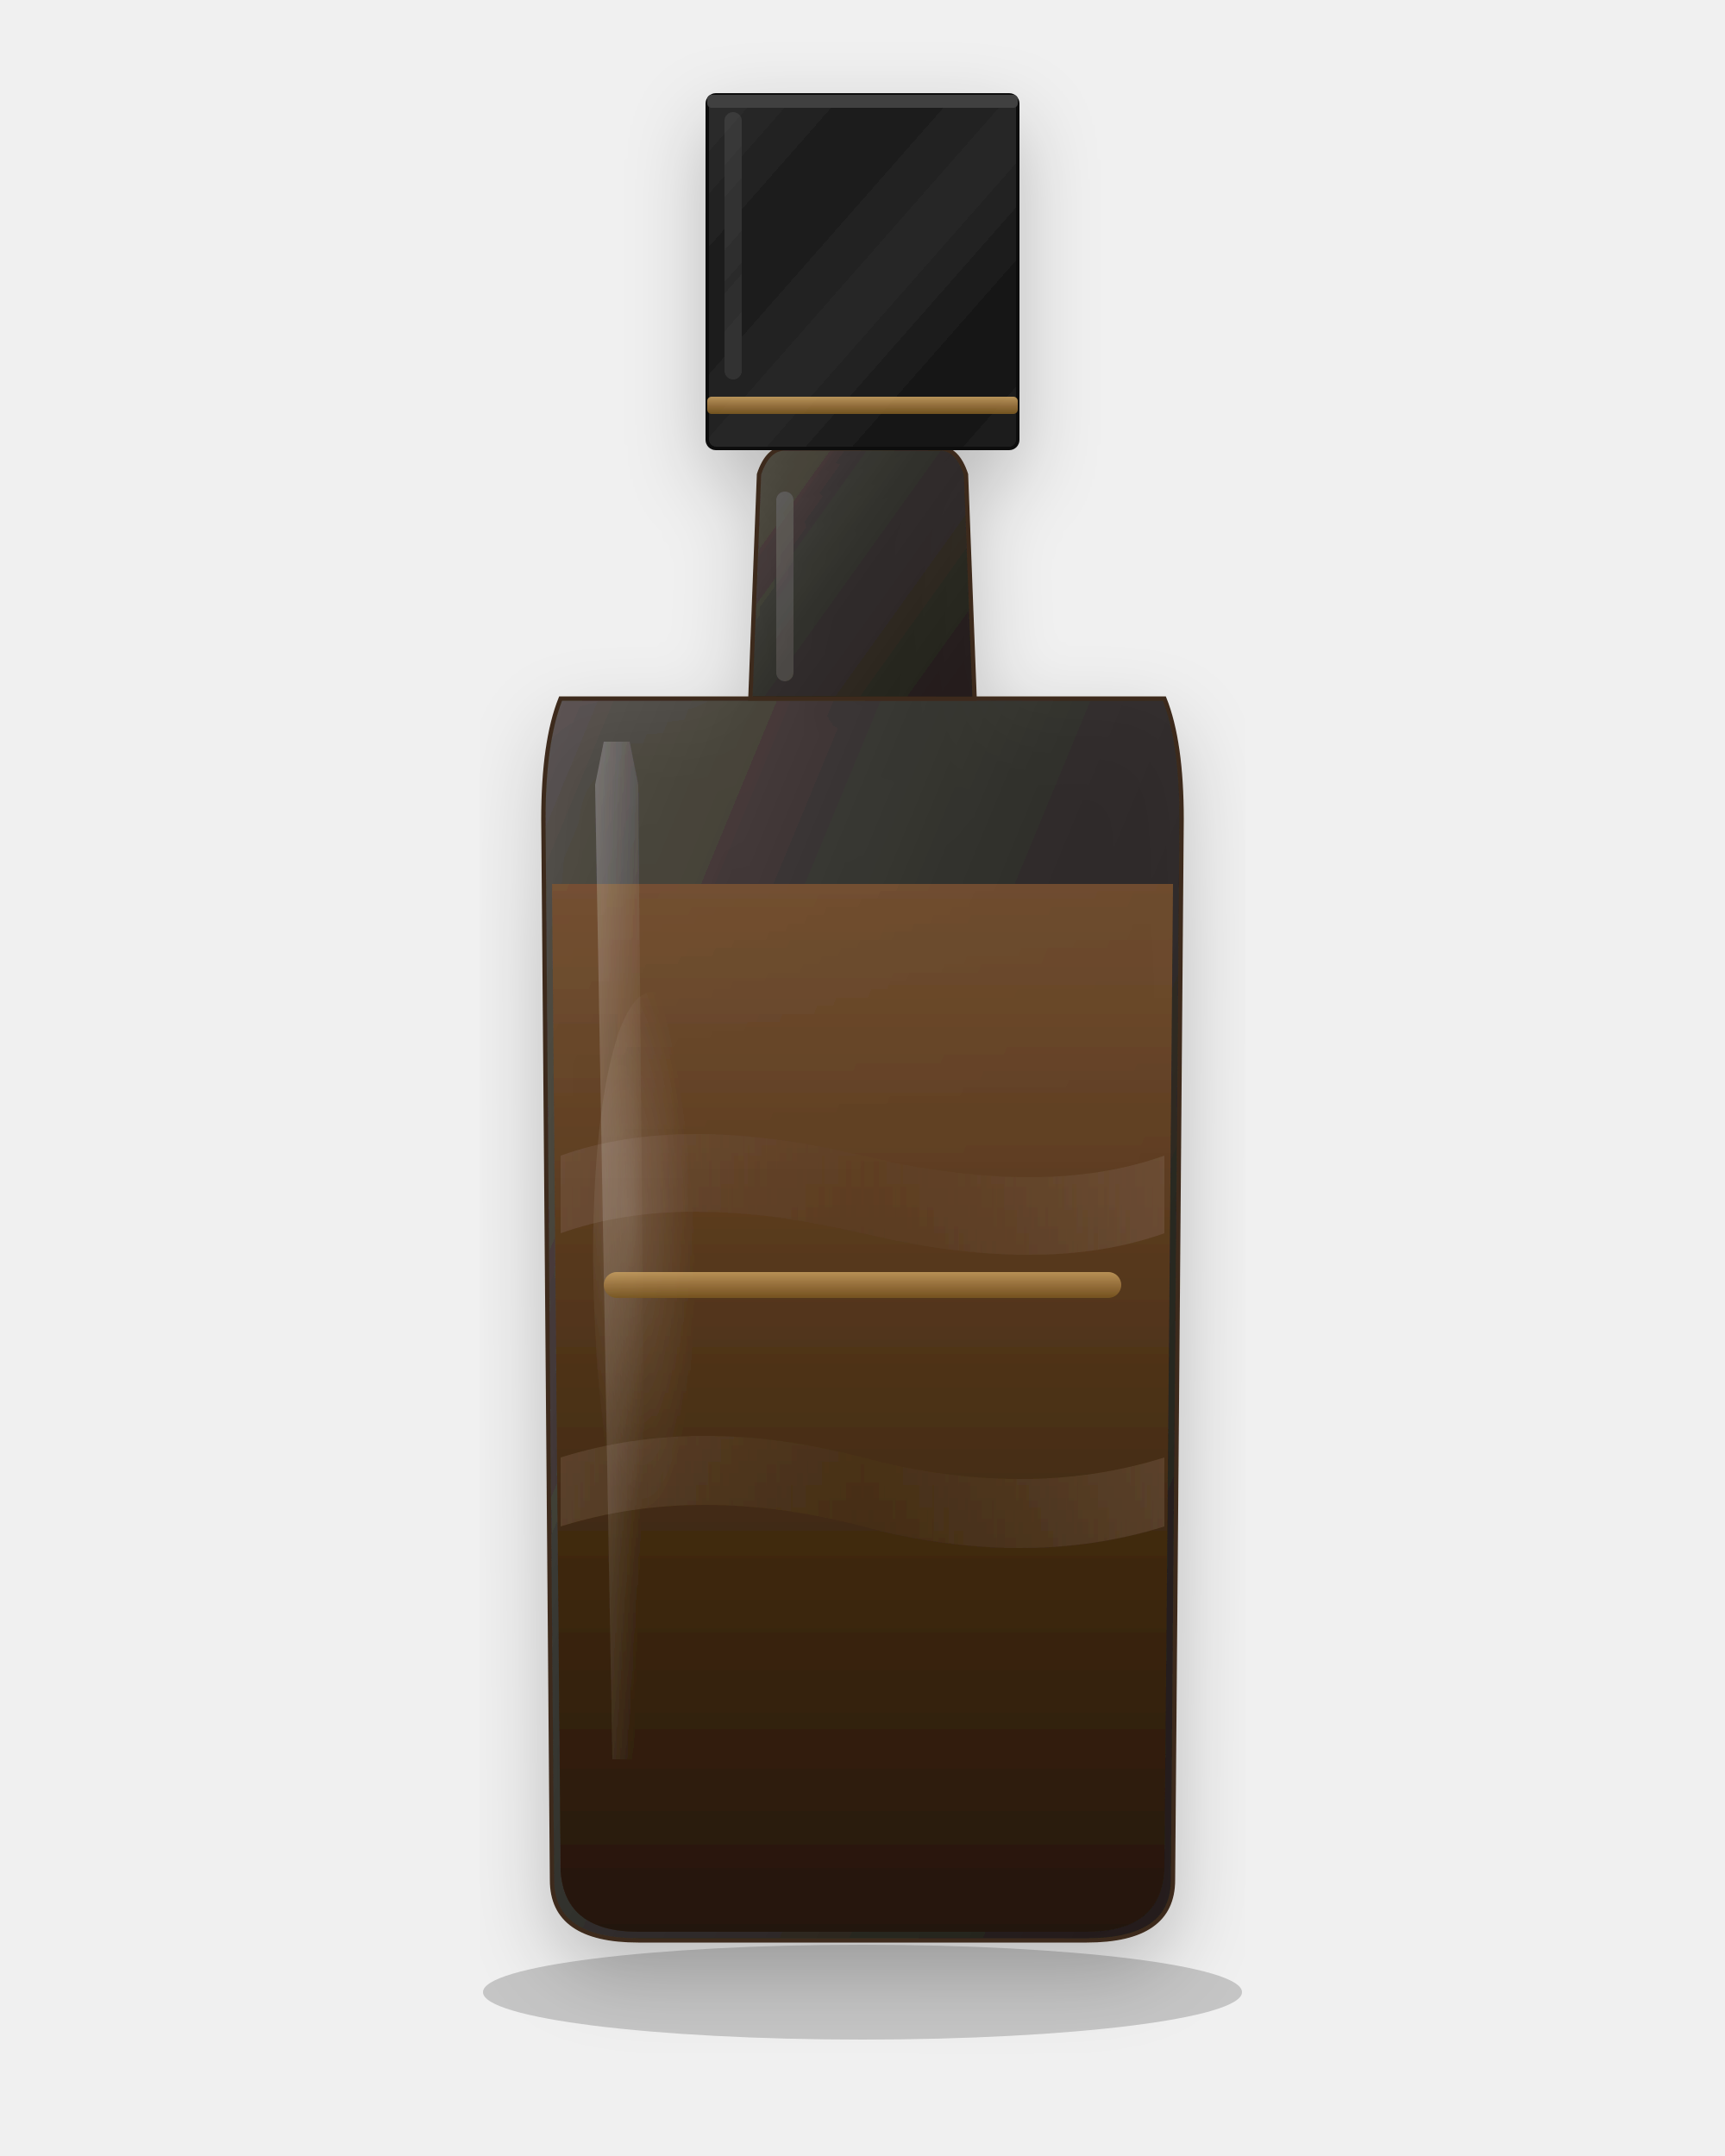
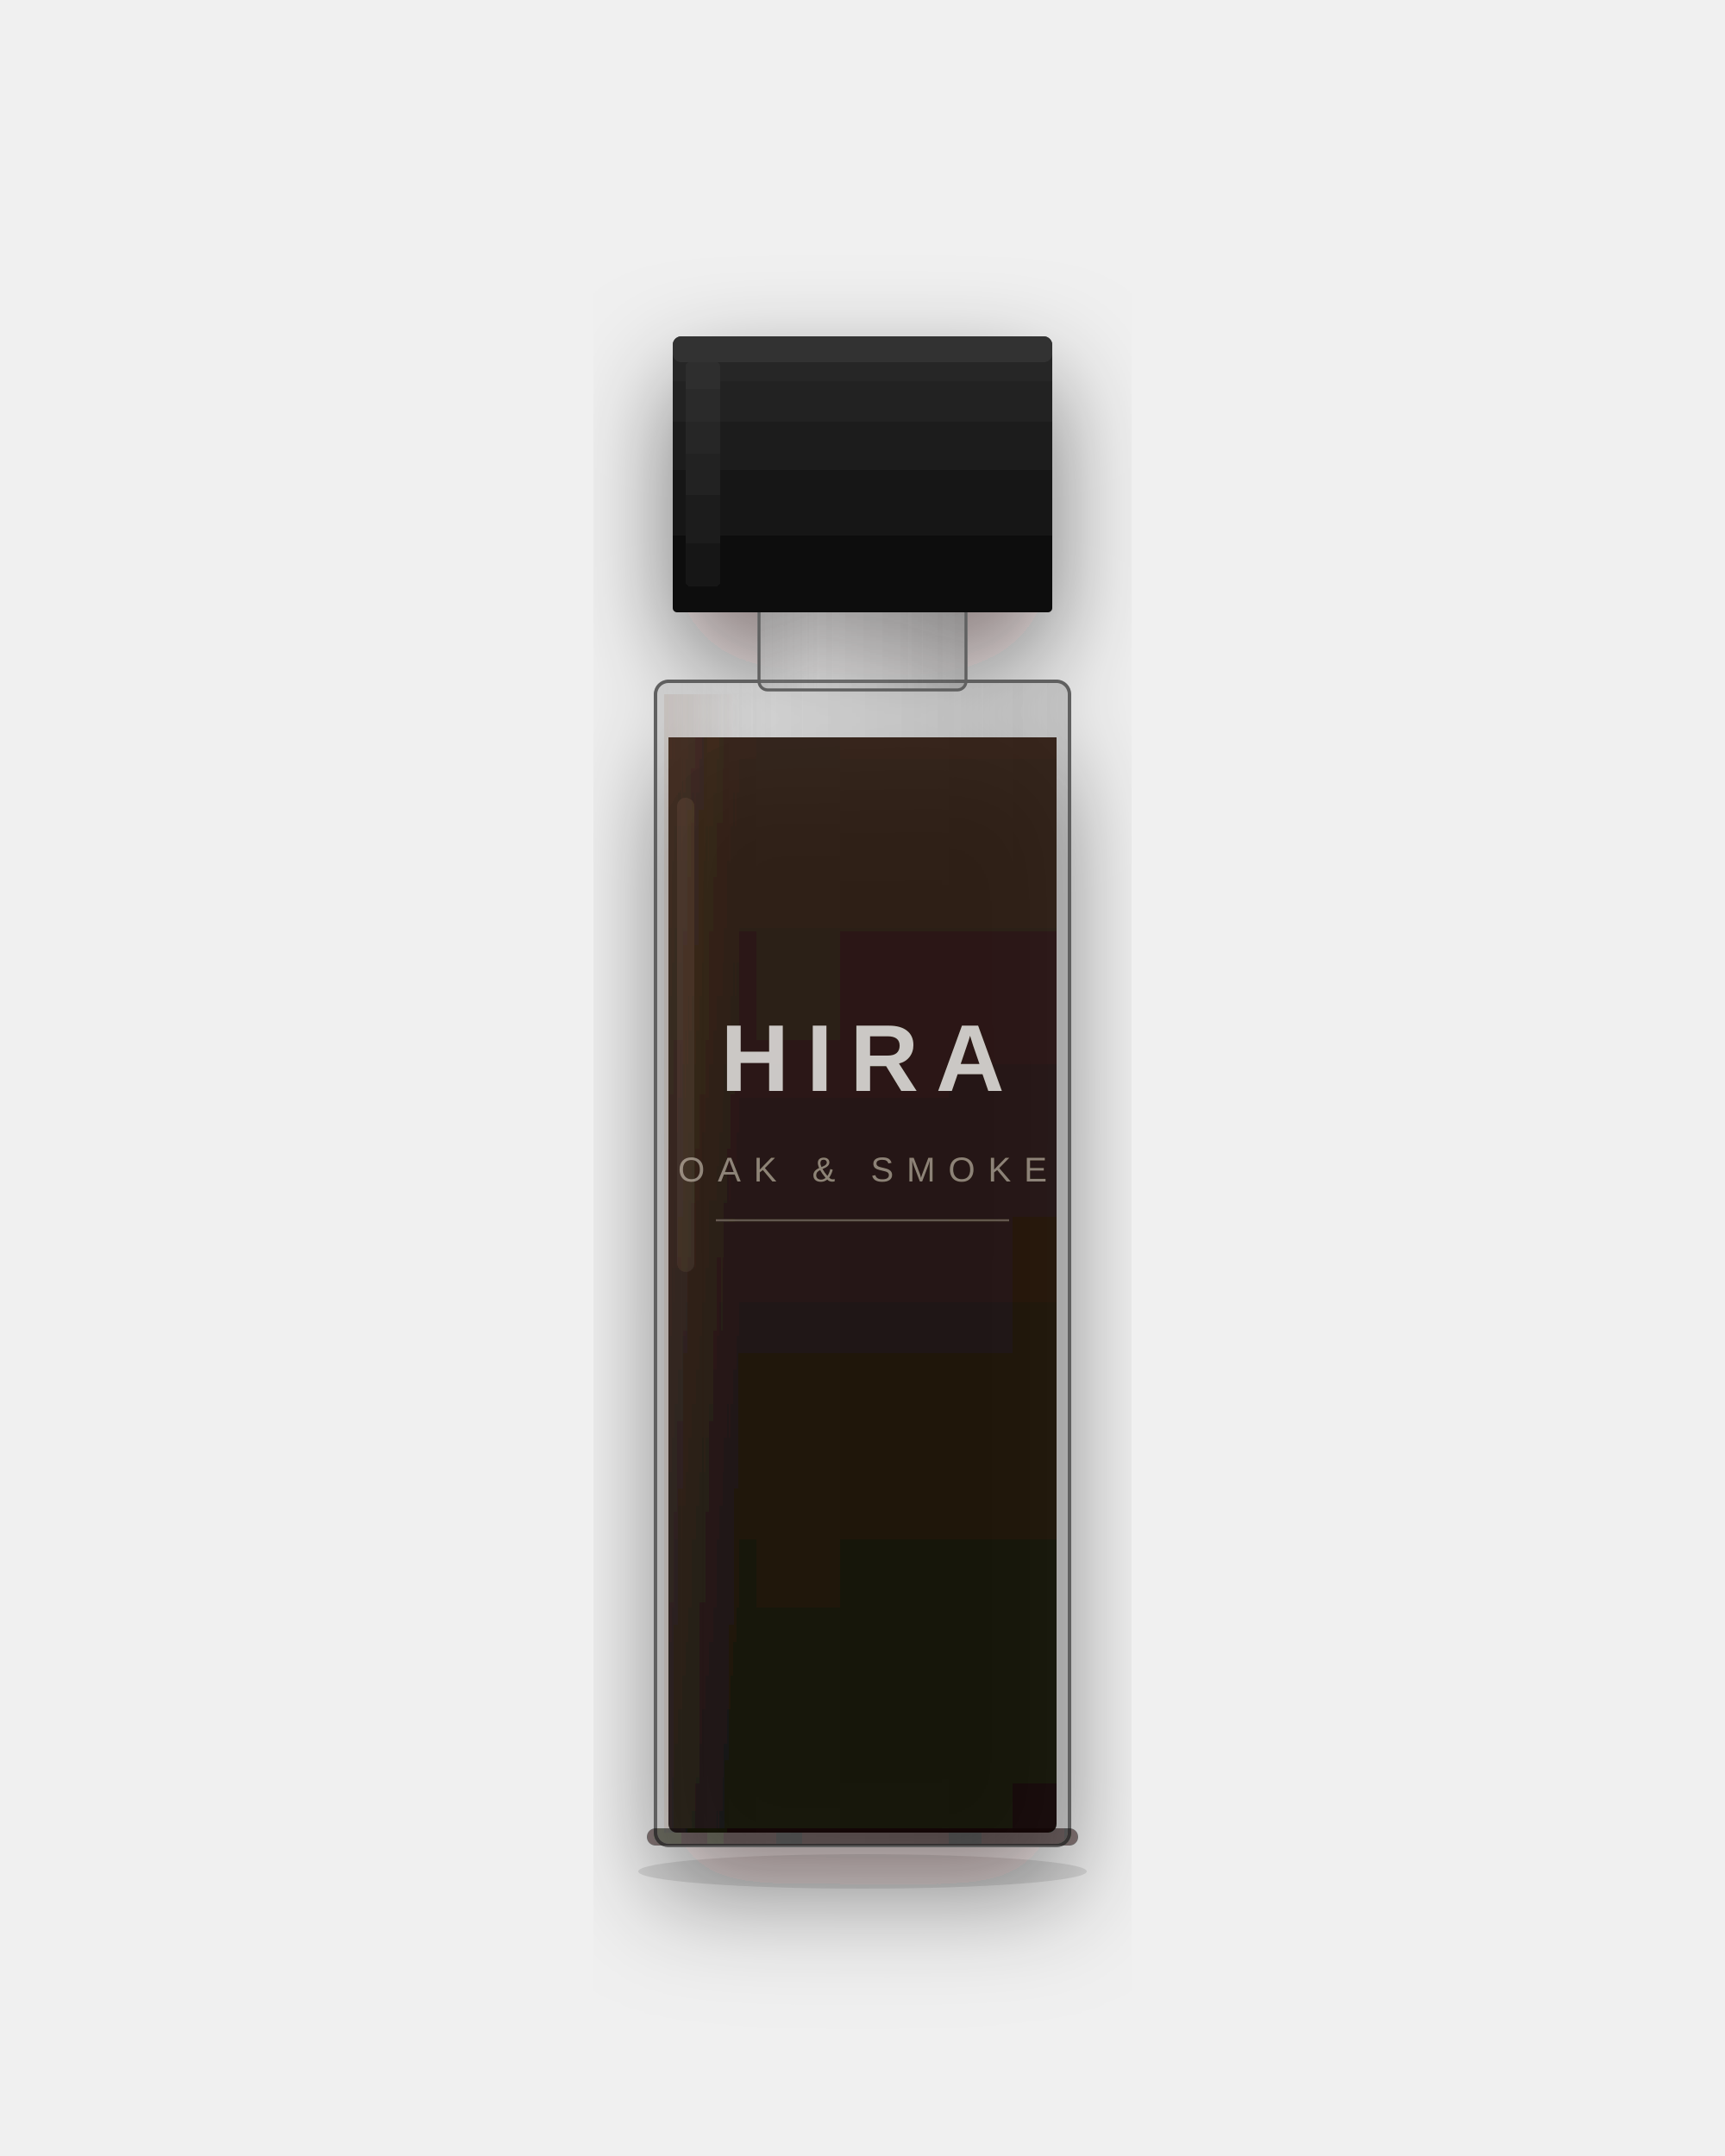
- <svg xmlns="http://www.w3.org/2000/svg" viewBox="0 0 400 500" fill="none">
+ <svg xmlns="http://www.w3.org/2000/svg" viewBox="0 0 400 500" width="400" height="500">
  <defs>
-     <linearGradient id="glassGrad" x1="0" y1="0" x2="1" y2="0.8">
-       <stop offset="0%" stop-color="#2a2420" stop-opacity="0.75" />
-       <stop offset="50%" stop-color="#1e1a16" stop-opacity="0.88" />
-       <stop offset="100%" stop-color="#150f0b" stop-opacity="0.92" />
+     <linearGradient id="os-glass" x1="0" y1="0" x2="1" y2="0">
+       <stop offset="0%" stop-color="#808080" stop-opacity="0.22" />
+       <stop offset="30%" stop-color="#b0b0b0" stop-opacity="0.12" />
+       <stop offset="68%" stop-color="#808080" stop-opacity="0.17" />
+       <stop offset="100%" stop-color="#606060" stop-opacity="0.26" />
    </linearGradient>
-     <linearGradient id="liquidGrad" x1="0" y1="0" x2="0" y2="1">
-       <stop offset="0%" stop-color="#7a5230" stop-opacity="0.85" />
-       <stop offset="30%" stop-color="#5c3c20" />
-       <stop offset="65%" stop-color="#3e2810" />
-       <stop offset="100%" stop-color="#241508" />
+     <linearGradient id="os-liquid" x1="0" y1="0" x2="0" y2="1">
+       <stop offset="0%" stop-color="#281408" />
+       <stop offset="50%" stop-color="#180a04" />
+       <stop offset="100%" stop-color="#080400" />
    </linearGradient>
-     <linearGradient id="smokeGrad" x1="0" y1="0" x2="1" y2="0">
-       <stop offset="0%" stop-color="#8c7060" stop-opacity="0.3" />
-       <stop offset="50%" stop-color="#6a5040" stop-opacity="0.08" />
-       <stop offset="100%" stop-color="#8c7060" stop-opacity="0.3" />
+     <linearGradient id="os-cap" x1="0" y1="0" x2="0" y2="1">
+       <stop offset="0%" stop-color="#2a2a2a" />
+       <stop offset="100%" stop-color="#080808" />
    </linearGradient>
-     <linearGradient id="highlightGrad" x1="0" y1="0" x2="1" y2="0.6">
-       <stop offset="0%" stop-color="#ffffff" stop-opacity="0.22" />
-       <stop offset="100%" stop-color="#ffffff" stop-opacity="0" />
+     <linearGradient id="os-hl" x1="0" y1="0" x2="1" y2="0">
+       <stop offset="0%" stop-color="#907060" stop-opacity="0.35" />
+       <stop offset="100%" stop-color="#907060" stop-opacity="0" />
    </linearGradient>
-     <linearGradient id="capGrad" x1="0" y1="0" x2="1" y2="1">
-       <stop offset="0%" stop-color="#2e2e2e" />
-       <stop offset="30%" stop-color="#1a1a1a" />
-       <stop offset="55%" stop-color="#282828" />
-       <stop offset="80%" stop-color="#141414" />
-       <stop offset="100%" stop-color="#1e1e1e" />
-     </linearGradient>
-     <linearGradient id="bandGrad" x1="0" y1="0" x2="0" y2="1">
-       <stop offset="0%" stop-color="#c8a060" />
-       <stop offset="50%" stop-color="#a07840" />
-       <stop offset="100%" stop-color="#7a5820" />
-     </linearGradient>
-     <filter id="shadow" x="-10%" y="-5%" width="120%" height="115%">
-       <feGaussianBlur in="SourceAlpha" stdDeviation="9" result="blur" />
-       <feOffset in="blur" dx="0" dy="7" result="offsetBlur" />
-       <feFlood flood-color="#000000" flood-opacity="0.22" result="color" />
-       <feComposite in="color" in2="offsetBlur" operator="in" result="shadow" />
-       <feMerge>
-         <feMergeNode in="shadow" />
-         <feMergeNode in="SourceGraphic" />
-       </feMerge>
+     <filter id="os-sh">
+       <feDropShadow dx="0" dy="10" stdDeviation="12" flood-color="#080400" flood-opacity="0.5" />
    </filter>
-     <radialGradient id="reflectionGrad" cx="0.27" cy="0.33" r="0.44">
-       <stop offset="0%" stop-color="#ffffff" stop-opacity="0.14" />
-       <stop offset="100%" stop-color="#ffffff" stop-opacity="0" />
-     </radialGradient>
  </defs>
-   <ellipse cx="200" cy="462" rx="88" ry="11" fill="#000" opacity="0.18" />
-   <g filter="url(#shadow)">
-     <path d="       M 130 162       Q 126 172 126 190       L 128 436       Q 128 450 148 450       L 252 450       Q 272 450 272 436       L 274 190       Q 274 172 270 162       Z     " fill="url(#glassGrad)" stroke="#3c2c1c" stroke-width="1" />
-     <path d="       M 128 205       L 130 434       Q 131 448 148 448       L 252 448       Q 269 448 270 434       L 272 205       Z     " fill="url(#liquidGrad)" />
-     <path d="       M 130 268       Q 158 258 200 268       Q 242 278 270 268       L 270 286       Q 242 296 200 286       Q 158 276 130 286       Z     " fill="url(#smokeGrad)" />
-     <path d="       M 130 338       Q 162 328 200 338       Q 238 348 270 338       L 270 354       Q 238 364 200 354       Q 162 344 130 354       Z     " fill="url(#smokeGrad)" />
-     <path d="       M 140 172       L 138 182       L 142 408       L 150 408       L 148 182       L 146 172       Z     " fill="url(#highlightGrad)" />
-     <ellipse cx="155" cy="308" rx="17" ry="78" fill="url(#reflectionGrad)" transform="rotate(-3 155 308)" />
-     <rect x="140" y="295" width="120" height="6" rx="3" fill="url(#bandGrad)" opacity="0.85" />
-     <path d="       M 176 110       L 174 162       L 226 162       L 224 110       Q 222 104 218 104       L 182 104       Q 178 104 176 110       Z     " fill="url(#glassGrad)" stroke="#3c2c1c" stroke-width="1" />
-     <rect x="180" y="114" width="4" height="44" rx="2" fill="#ffffff" opacity="0.12" />
-     <rect x="164" y="22" width="72" height="82" rx="2" fill="url(#capGrad)" stroke="#0a0a0a" stroke-width="0.8" />
-     <rect x="164" y="92" width="72" height="4" rx="1" fill="url(#bandGrad)" opacity="0.9" />
-     <rect x="164" y="22" width="72" height="3" rx="1" fill="#404040" />
-     <rect x="168" y="26" width="4" height="62" rx="2" fill="#ffffff" opacity="0.08" />
+   <g filter="url(#os-sh)">
+     <rect x="152" y="158" width="96" height="270" rx="3" fill="url(#os-glass)" stroke="#606060" stroke-width="0.8" />
+     <clipPath id="os-cl">
+       <rect x="155" y="161" width="90" height="264" rx="2" />
+     </clipPath>
+     <rect x="155" y="171" width="90" height="254" fill="url(#os-liquid)" clip-path="url(#os-cl)" opacity="0.90" />
+     <rect x="154" y="161" width="18" height="264" fill="url(#os-hl)" opacity="0.45" />
+     <rect x="157" y="185" width="4" height="110" rx="2" fill="#c0a080" opacity="0.10" />
+     <text x="200" y="253" font-family="'Arial Black','Arial',sans-serif" font-size="22" font-weight="900" fill="#ffffff" text-anchor="middle" letter-spacing="4" opacity="0.75">HIRA</text>
+     <text x="200" y="274" font-family="Arial,sans-serif" font-size="8" fill="#d0c8b8" text-anchor="middle" letter-spacing="3" opacity="0.60">OAK &amp; SMOKE</text>
+     <line x1="166" y1="283" x2="234" y2="283" stroke="#d0c8b8" stroke-width="0.5" opacity="0.35" />
+     <rect x="150" y="424" width="100" height="4" rx="2" fill="#080400" opacity="0.5" />
+     <rect x="176" y="140" width="48" height="20" rx="2" fill="url(#os-glass)" stroke="#606060" stroke-width="0.7" />
+     <rect x="156" y="78" width="88" height="64" rx="2" fill="url(#os-cap)" />
+     <rect x="156" y="78" width="88" height="6" rx="2" fill="#323232" />
+     <rect x="156" y="136" width="88" height="6" rx="1" fill="#101010" />
+     <rect x="159" y="84" width="8" height="52" rx="1" fill="#ffffff" opacity="0.04" />
+     <ellipse cx="200" cy="434" rx="52" ry="4" fill="#080400" opacity="0.1" />
  </g>
</svg>
